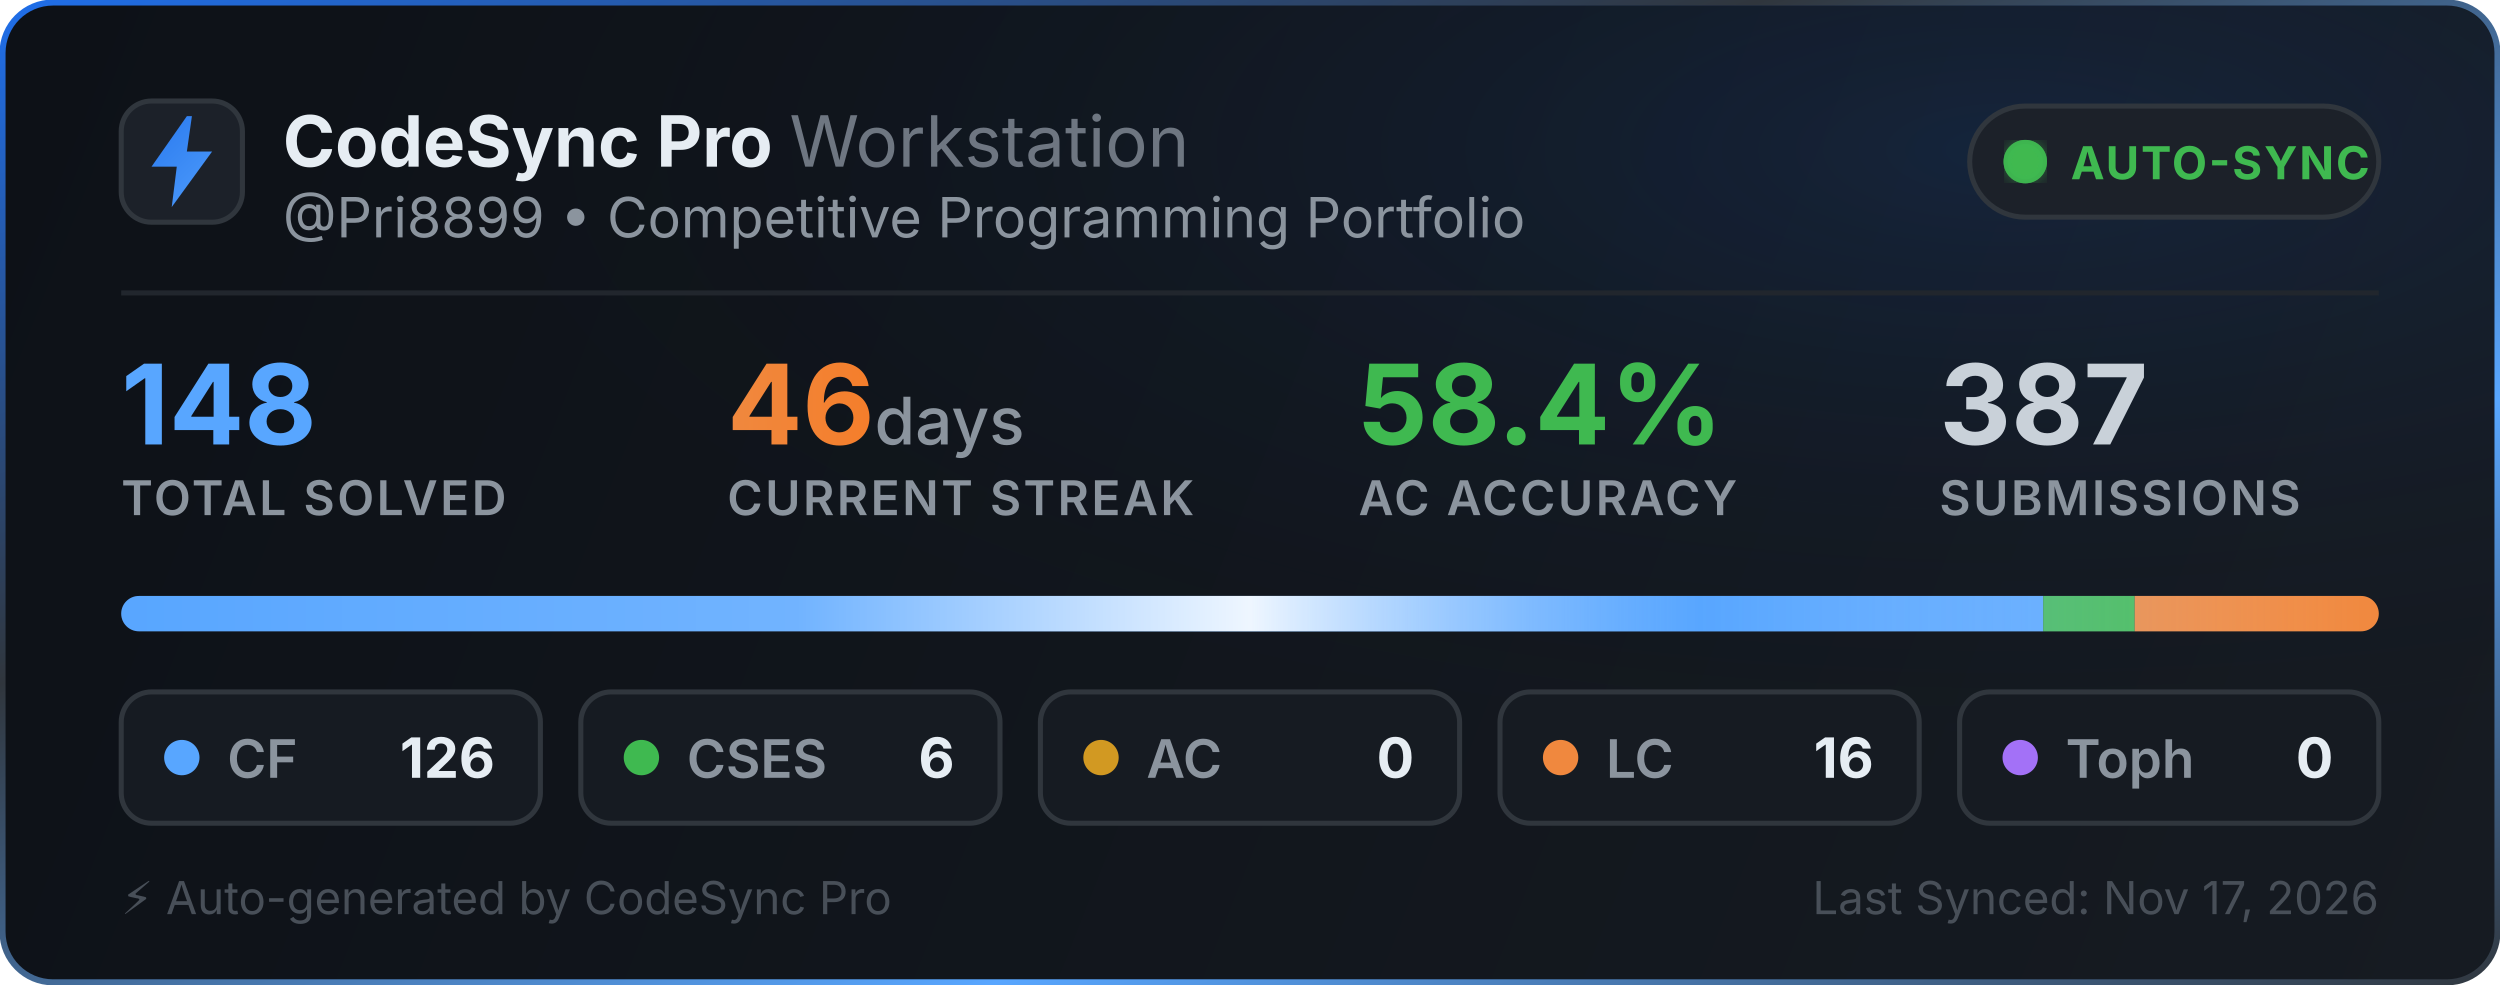
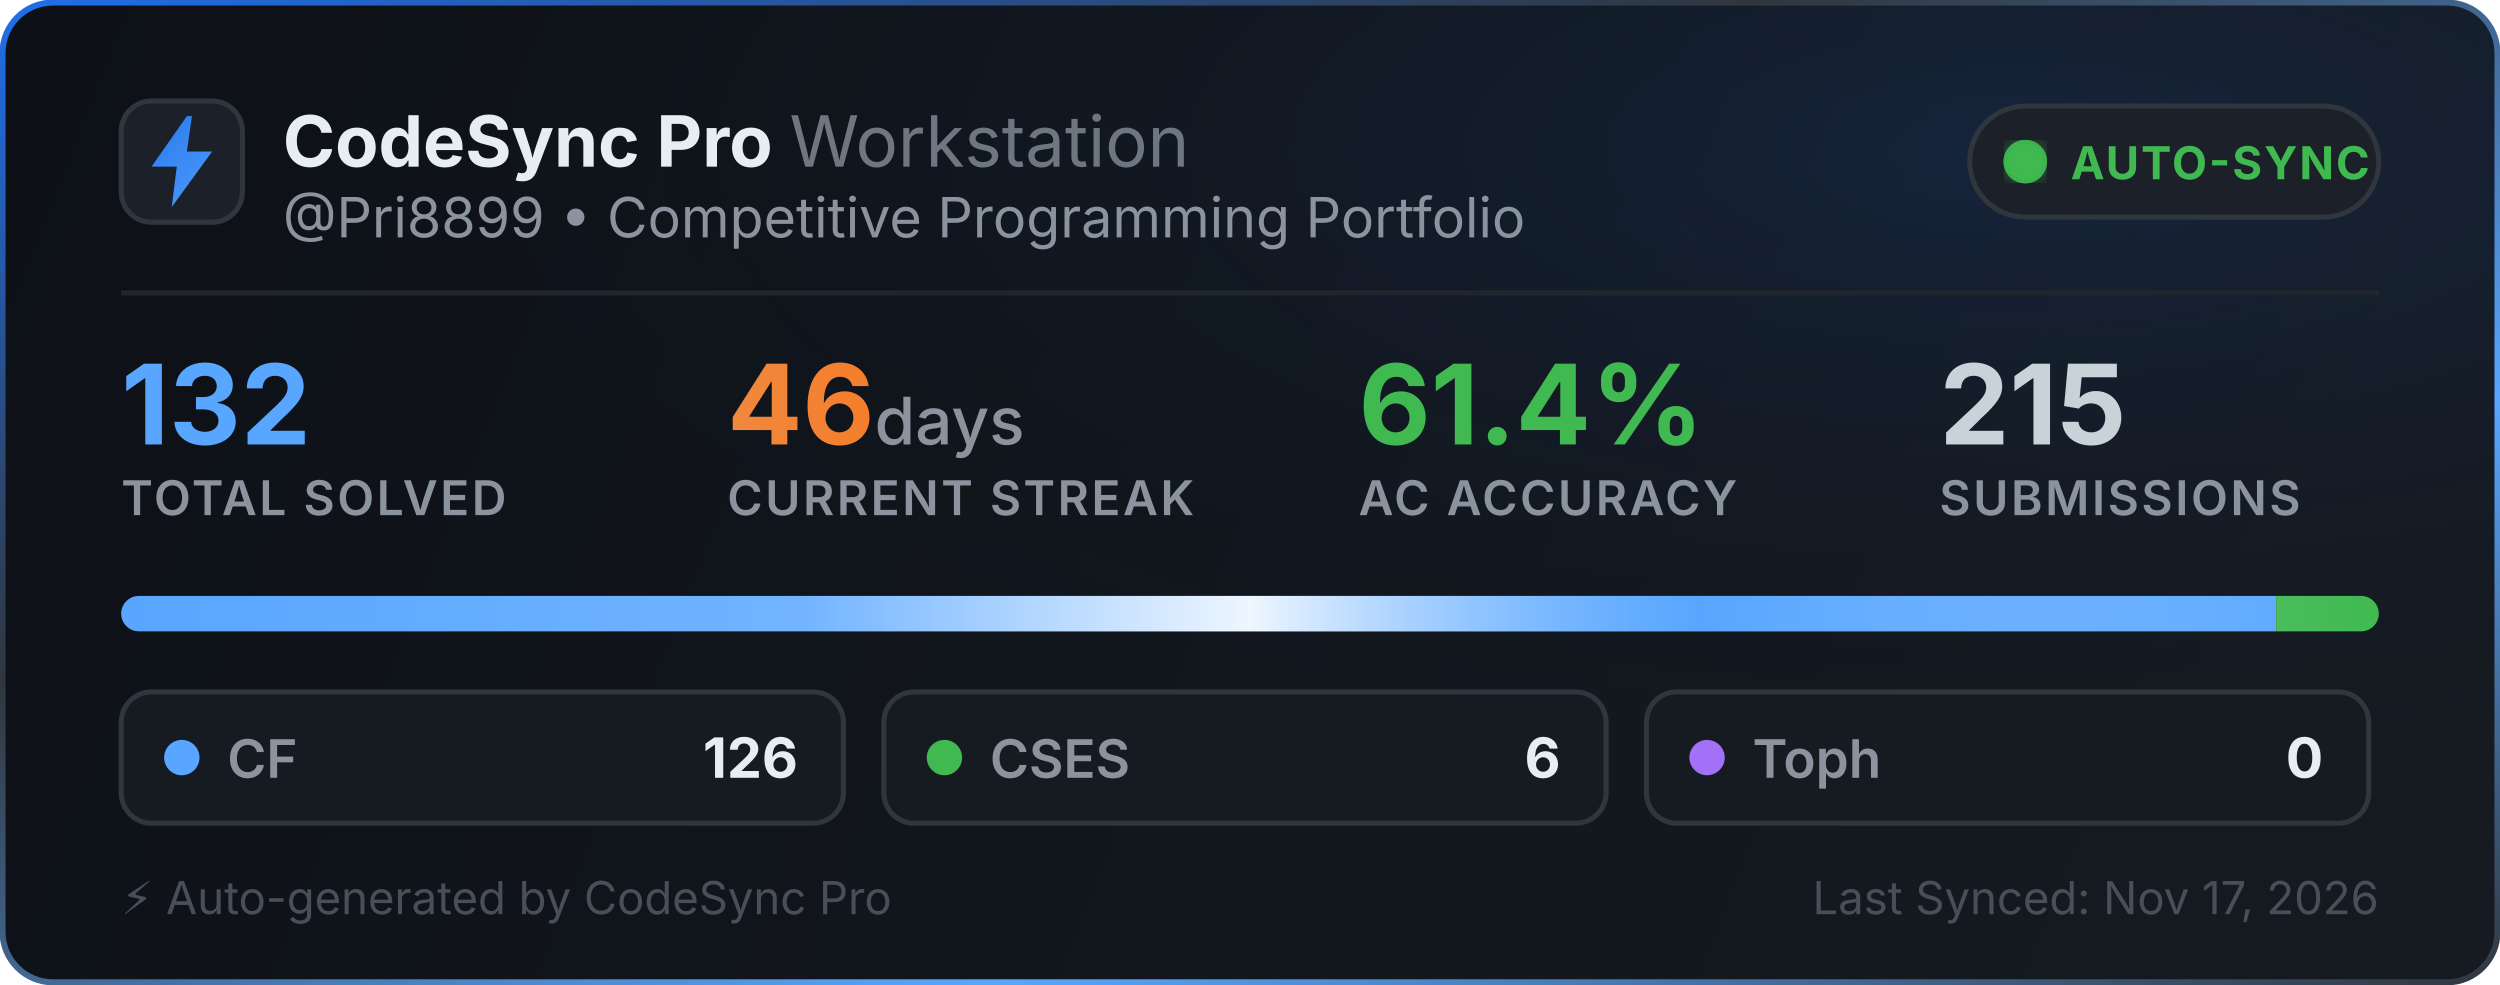
<svg xmlns="http://www.w3.org/2000/svg" width="495" height="195" viewBox="0 0 495 195" fill="none">
  <defs>
    <linearGradient id="bg" x1="0" y1="0" x2="495" y2="195" gradientUnits="userSpaceOnUse">
      <stop offset="0%" stop-color="#0d1117" />
      <stop offset="100%" stop-color="#161b22" />
    </linearGradient>
    <linearGradient id="border-flow" x1="0%" y1="0%" x2="100%" y2="100%">
      <stop offset="0%" stop-color="#1f6feb">
        <animate attributeName="stop-color" values="#1f6feb; #58a6ff; #3fb950; #1f6feb" dur="6s" repeatCount="indefinite" />
      </stop>
      <stop offset="35%" stop-color="#30363d">
        <animate attributeName="stop-color" values="#30363d; #1f6feb; #30363d; #30363d" dur="6s" repeatCount="indefinite" />
      </stop>
      <stop offset="70%" stop-color="#58a6ff">
        <animate attributeName="stop-color" values="#58a6ff; #3fb950; #1f6feb; #58a6ff" dur="6s" repeatCount="indefinite" />
      </stop>
      <stop offset="100%" stop-color="#30363d">
        <animate attributeName="stop-color" values="#30363d; #30363d; #58a6ff; #30363d" dur="6s" repeatCount="indefinite" />
      </stop>
    </linearGradient>
    <radialGradient id="aurora" cx="80%" cy="15%" r="65%">
      <stop offset="0%" stop-color="#1f6feb" stop-opacity="0.14">
        <animate attributeName="stop-opacity" values="0.06; 0.22; 0.06" dur="3.5s" repeatCount="indefinite" />
      </stop>
      <stop offset="100%" stop-color="#0d1117" stop-opacity="0" />
    </radialGradient>
    <linearGradient id="icon-grad" x1="0" y1="0" x2="24" y2="24" gradientUnits="userSpaceOnUse">
      <stop offset="0%" stop-color="#1f6feb">
        <animate attributeName="stop-color" values="#1f6feb; #58a6ff; #388bfd; #1f6feb" dur="2.5s" repeatCount="indefinite" />
      </stop>
      <stop offset="100%" stop-color="#58a6ff">
        <animate attributeName="stop-color" values="#58a6ff; #79c0ff; #1f6feb; #58a6ff" dur="2.5s" repeatCount="indefinite" />
      </stop>
    </linearGradient>
    <linearGradient id="streak-flame" x1="0%" y1="0%" x2="100%" y2="0%">
      <stop offset="0%" stop-color="#f0883e">
        <animate attributeName="stop-color" values="#f0883e; #ff7b72; #f97316; #f0883e" dur="2.2s" repeatCount="indefinite" />
      </stop>
      <stop offset="100%" stop-color="#f97316">
        <animate attributeName="stop-color" values="#f97316; #f0883e; #ff7b72; #f97316" dur="2.2s" repeatCount="indefinite" />
      </stop>
    </linearGradient>
    <linearGradient id="laser-sweep" x1="0%" y1="0%" x2="100%" y2="0%">
      <stop offset="0%" stop-color="#ffffff" stop-opacity="0" />
      <stop offset="30%" stop-color="#ffffff" stop-opacity="0.15" />
      <stop offset="50%" stop-color="#ffffff" stop-opacity="0.9" />
      <stop offset="70%" stop-color="#58a6ff" stop-opacity="0.45" />
      <stop offset="100%" stop-color="#ffffff" stop-opacity="0" />
      <animate attributeName="x1" values="-150%; 150%" dur="2.4s" repeatCount="indefinite" />
      <animate attributeName="x2" values="-50%; 250%" dur="2.4s" repeatCount="indefinite" />
    </linearGradient>
    <clipPath id="bar-clip">
      <rect x="24" y="118" width="447" height="7" rx="3.5" />
    </clipPath>
    <filter id="glow">
      <feGaussianBlur stdDeviation="2" result="blur" />
      <feMerge>
        <feMergeNode in="blur" />
        <feMergeNode in="SourceGraphic" />
      </feMerge>
    </filter>
  </defs>
  <style>
    .title { font-family: -apple-system, BlinkMacSystemFont, "Segoe UI", Inter, Helvetica, Arial, sans-serif; font-size: 14px; font-weight: 700; fill: #e6edf3; }
    .subtitle { font-family: -apple-system, BlinkMacSystemFont, "Segoe UI", Inter, Helvetica, Arial, sans-serif; font-size: 11px; fill: #8b949e; }
    .stat-val { font-family: -apple-system, BlinkMacSystemFont, "Segoe UI", Inter, Helvetica, Arial, sans-serif; font-weight: 700; }
    .stat-lbl { font-family: -apple-system, BlinkMacSystemFont, "Segoe UI", Inter, Helvetica, Arial, sans-serif; font-size: 9.5px; font-weight: 600; fill: #8b949e; letter-spacing: 0.5px; }
  </style>
  <rect x="0.5" y="0.5" width="494" height="194" rx="10" fill="url(#bg)" stroke="url(#border-flow)" stroke-width="1.2" />
  <rect x="1" y="1" width="493" height="193" rx="10" fill="url(#aurora)" pointer-events="none" />
  <g transform="translate(24, 20)">
    <rect width="24" height="24" rx="6" fill="#1c2129" stroke="#30363d" stroke-width="1" />
    <path d="M13 3L6 13h5l-1 8 8-11h-5l1-7z" fill="url(#icon-grad)" />
  </g>
  <g>
    <text x="56" y="33" class="title">CodeSync Pro <tspan font-weight="400" fill="#6e7681">Workstation</tspan>
    </text>
    <text x="56" y="47" class="subtitle">@Pri8899 • Competitive Programming Portfolio</text>
  </g>
  <g transform="translate(390, 21)">
    <rect width="81" height="22" rx="11" fill="#1c2129" stroke="#30363d" stroke-width="1" />
    <circle cx="11" cy="11" r="3.5" fill="#3fb950" filter="url(#glow)" />
    <circle cx="11" cy="11" r="3.5" fill="none" stroke="#3fb950" stroke-width="1.6" opacity="0.8">
      <animate attributeName="r" values="3.5; 10" dur="2s" repeatCount="indefinite" />
      <animate attributeName="opacity" values="0.85; 0" dur="2s" repeatCount="indefinite" />
      <animate attributeName="stroke-width" values="1.6; 0.2" dur="2s" repeatCount="indefinite" />
    </circle>
    <circle cx="11" cy="11" r="3.5" fill="none" stroke="#3fb950" stroke-width="1.6" opacity="0.8">
      <animate attributeName="r" values="3.5; 10" dur="2s" begin="1s" repeatCount="indefinite" />
      <animate attributeName="opacity" values="0.85; 0" dur="2s" begin="1s" repeatCount="indefinite" />
      <animate attributeName="stroke-width" values="1.6; 0.2" dur="2s" begin="1s" repeatCount="indefinite" />
    </circle>
    <text x="20" y="14.5" font-family="-apple-system, BlinkMacSystemFont, Segoe UI, Inter, Helvetica, Arial, sans-serif" font-size="9" font-weight="700" fill="#3fb950" letter-spacing="0.4px">AUTO-SYNC</text>
  </g>
  <line x1="24" y1="58" x2="471" y2="58" stroke="#21262d" stroke-width="1" />
  <g transform="translate(24, 68)">
    <g>
-       <text x="0" y="20" class="stat-val" font-size="22" fill="#58a6ff">148</text>
+       <text x="0" y="20" class="stat-val" font-size="22" fill="#58a6ff">132</text>
      <text x="0" y="34" class="stat-lbl">TOTAL SOLVED</text>
    </g>
    <g>
      <text x="120" y="20" class="stat-val" font-size="22" fill="url(#streak-flame)">46<tspan font-size="13" font-weight="500" fill="#8b949e"> days</tspan>
      </text>
      <text x="120" y="34" class="stat-lbl">CURRENT STREAK</text>
    </g>
    <g>
-       <text x="245" y="20" class="stat-val" font-size="22" fill="#3fb950">58.4%</text>
+       <text x="245" y="20" class="stat-val" font-size="22" fill="#3fb950">61.4%</text>
      <text x="245" y="34" class="stat-lbl">AC ACCURACY</text>
    </g>
    <g>
-       <text x="360" y="20" class="stat-val" font-size="22" fill="#c9d1d9">387</text>
+       <text x="360" y="20" class="stat-val" font-size="22" fill="#c9d1d9">215</text>
      <text x="360" y="34" class="stat-lbl">SUBMISSIONS</text>
    </g>
  </g>
  <g>
    <rect x="24" y="118" width="447" height="7" rx="3.5" fill="#21262d" />
    <g clip-path="url(#bar-clip)">
-       <rect x="24" y="118" width="380.554" height="7" fill="#58a6ff" />
-       <rect x="404.554" y="118" width="18.122" height="7" fill="#3fb950" />
-       <rect x="422.676" y="118" width="48.324" height="7" fill="#f0883e" />
+       <rect x="24" y="118" width="426.682" height="7" fill="#58a6ff" />
+       <rect x="450.682" y="118" width="20.318" height="7" fill="#3fb950" />
      <rect x="24" y="118" width="447" height="7" fill="url(#laser-sweep)" />
    </g>
  </g>
  <g transform="translate(24, 137)">
-     <rect width="83" height="26" rx="6" fill="#161b22" stroke="#30363d" stroke-width="1" />
+     <rect width="143" height="26" rx="6" fill="#161b22" stroke="#30363d" stroke-width="1" />
    <circle cx="12" cy="13" r="3.5" fill="#58a6ff">
      <animate attributeName="r" values="3.0; 4.3; 3.0" dur="2s" repeatCount="indefinite" />
      <animate attributeName="opacity" values="0.75; 1; 0.75" dur="2s" repeatCount="indefinite" />
    </circle>
    <text x="21" y="17" font-family="-apple-system, BlinkMacSystemFont, Segoe UI, Inter, Helvetica, Arial, sans-serif" font-size="10.5" font-weight="600" fill="#8b949e">CF</text>
-     <text x="74" y="17" text-anchor="end" font-family="-apple-system, BlinkMacSystemFont, Segoe UI, Inter, Helvetica, Arial, sans-serif" font-size="11" font-weight="700" fill="#e6edf3">126</text>
+     <text x="134" y="17" text-anchor="end" font-family="-apple-system, BlinkMacSystemFont, Segoe UI, Inter, Helvetica, Arial, sans-serif" font-size="11" font-weight="700" fill="#e6edf3">126</text>
  </g>
-   <g transform="translate(115, 137)">
-     <rect width="83" height="26" rx="6" fill="#161b22" stroke="#30363d" stroke-width="1" />
+   <g transform="translate(175, 137)">
+     <rect width="143" height="26" rx="6" fill="#161b22" stroke="#30363d" stroke-width="1" />
    <circle cx="12" cy="13" r="3.5" fill="#3fb950">
      <animate attributeName="r" values="3.0; 4.3; 3.0" dur="2.25s" repeatCount="indefinite" />
      <animate attributeName="opacity" values="0.75; 1; 0.75" dur="2.25s" repeatCount="indefinite" />
    </circle>
    <text x="21" y="17" font-family="-apple-system, BlinkMacSystemFont, Segoe UI, Inter, Helvetica, Arial, sans-serif" font-size="10.5" font-weight="600" fill="#8b949e">CSES</text>
-     <text x="74" y="17" text-anchor="end" font-family="-apple-system, BlinkMacSystemFont, Segoe UI, Inter, Helvetica, Arial, sans-serif" font-size="11" font-weight="700" fill="#e6edf3">6</text>
+     <text x="134" y="17" text-anchor="end" font-family="-apple-system, BlinkMacSystemFont, Segoe UI, Inter, Helvetica, Arial, sans-serif" font-size="11" font-weight="700" fill="#e6edf3">6</text>
  </g>
-   <g transform="translate(206, 137)">
-     <rect width="83" height="26" rx="6" fill="#161b22" stroke="#30363d" stroke-width="1" />
-     <circle cx="12" cy="13" r="3.5" fill="#d29922">
+   <g transform="translate(326, 137)">
+     <rect width="143" height="26" rx="6" fill="#161b22" stroke="#30363d" stroke-width="1" />
+     <circle cx="12" cy="13" r="3.5" fill="#a371f7">
      <animate attributeName="r" values="3.0; 4.3; 3.0" dur="2.5s" repeatCount="indefinite" />
      <animate attributeName="opacity" values="0.75; 1; 0.75" dur="2.5s" repeatCount="indefinite" />
    </circle>
-     <text x="21" y="17" font-family="-apple-system, BlinkMacSystemFont, Segoe UI, Inter, Helvetica, Arial, sans-serif" font-size="10.5" font-weight="600" fill="#8b949e">AC</text>
-     <text x="74" y="17" text-anchor="end" font-family="-apple-system, BlinkMacSystemFont, Segoe UI, Inter, Helvetica, Arial, sans-serif" font-size="11" font-weight="700" fill="#e6edf3">0</text>
-   </g>
-   <g transform="translate(297, 137)">
-     <rect width="83" height="26" rx="6" fill="#161b22" stroke="#30363d" stroke-width="1" />
-     <circle cx="12" cy="13" r="3.5" fill="#f0883e">
-       <animate attributeName="r" values="3.0; 4.3; 3.0" dur="2.75s" repeatCount="indefinite" />
-       <animate attributeName="opacity" values="0.75; 1; 0.75" dur="2.75s" repeatCount="indefinite" />
-     </circle>
-     <text x="21" y="17" font-family="-apple-system, BlinkMacSystemFont, Segoe UI, Inter, Helvetica, Arial, sans-serif" font-size="10.5" font-weight="600" fill="#8b949e">LC</text>
-     <text x="74" y="17" text-anchor="end" font-family="-apple-system, BlinkMacSystemFont, Segoe UI, Inter, Helvetica, Arial, sans-serif" font-size="11" font-weight="700" fill="#e6edf3">16</text>
-   </g>
-   <g transform="translate(388, 137)">
-     <rect width="83" height="26" rx="6" fill="#161b22" stroke="#30363d" stroke-width="1" />
-     <circle cx="12" cy="13" r="3.5" fill="#a371f7">
-       <animate attributeName="r" values="3.0; 4.3; 3.0" dur="3s" repeatCount="indefinite" />
-       <animate attributeName="opacity" values="0.75; 1; 0.75" dur="3s" repeatCount="indefinite" />
-     </circle>
    <text x="21" y="17" font-family="-apple-system, BlinkMacSystemFont, Segoe UI, Inter, Helvetica, Arial, sans-serif" font-size="10.5" font-weight="600" fill="#8b949e">Toph</text>
-     <text x="74" y="17" text-anchor="end" font-family="-apple-system, BlinkMacSystemFont, Segoe UI, Inter, Helvetica, Arial, sans-serif" font-size="11" font-weight="700" fill="#e6edf3">0</text>
+     <text x="134" y="17" text-anchor="end" font-family="-apple-system, BlinkMacSystemFont, Segoe UI, Inter, Helvetica, Arial, sans-serif" font-size="11" font-weight="700" fill="#e6edf3">0</text>
  </g>
  <text x="24" y="181" font-family="-apple-system, BlinkMacSystemFont, Segoe UI, Inter, Helvetica, Arial, sans-serif" font-size="9" fill="#484f58">⚡ Auto-generated by CodeSync Pro</text>
  <text x="471" y="181" text-anchor="end" font-family="-apple-system, BlinkMacSystemFont, Segoe UI, Inter, Helvetica, Arial, sans-serif" font-size="9" fill="#484f58">Last Synced: Nov 17, 2026</text>
</svg>
